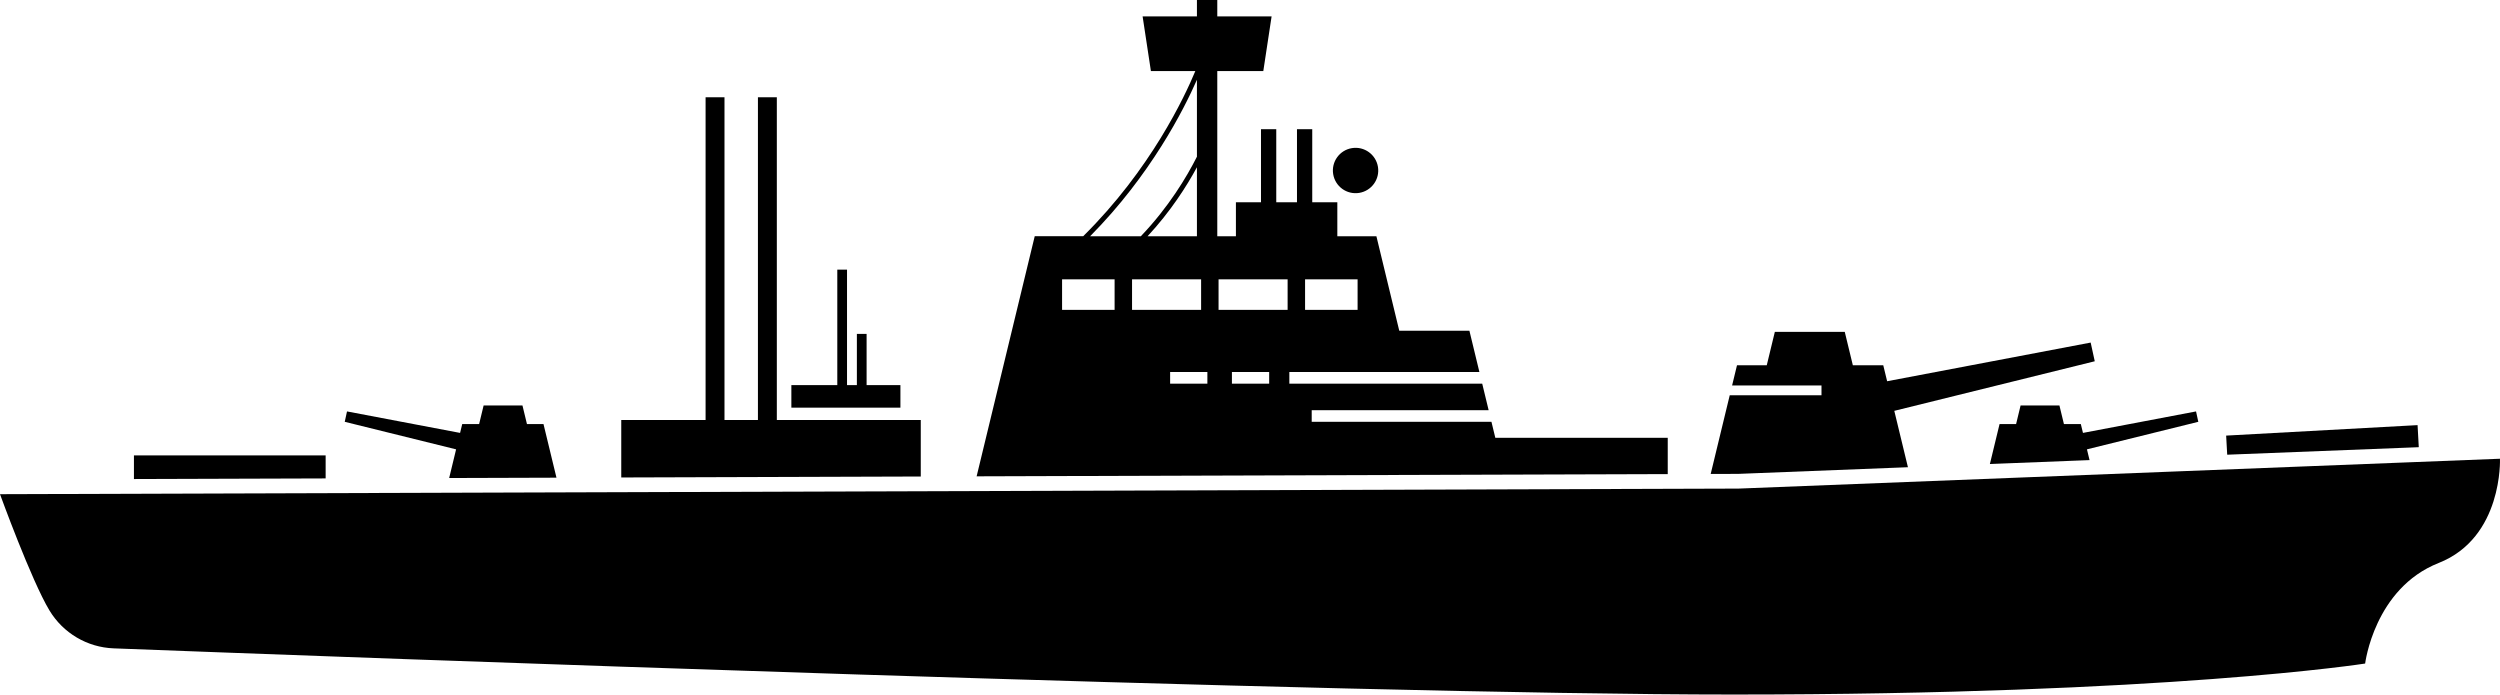
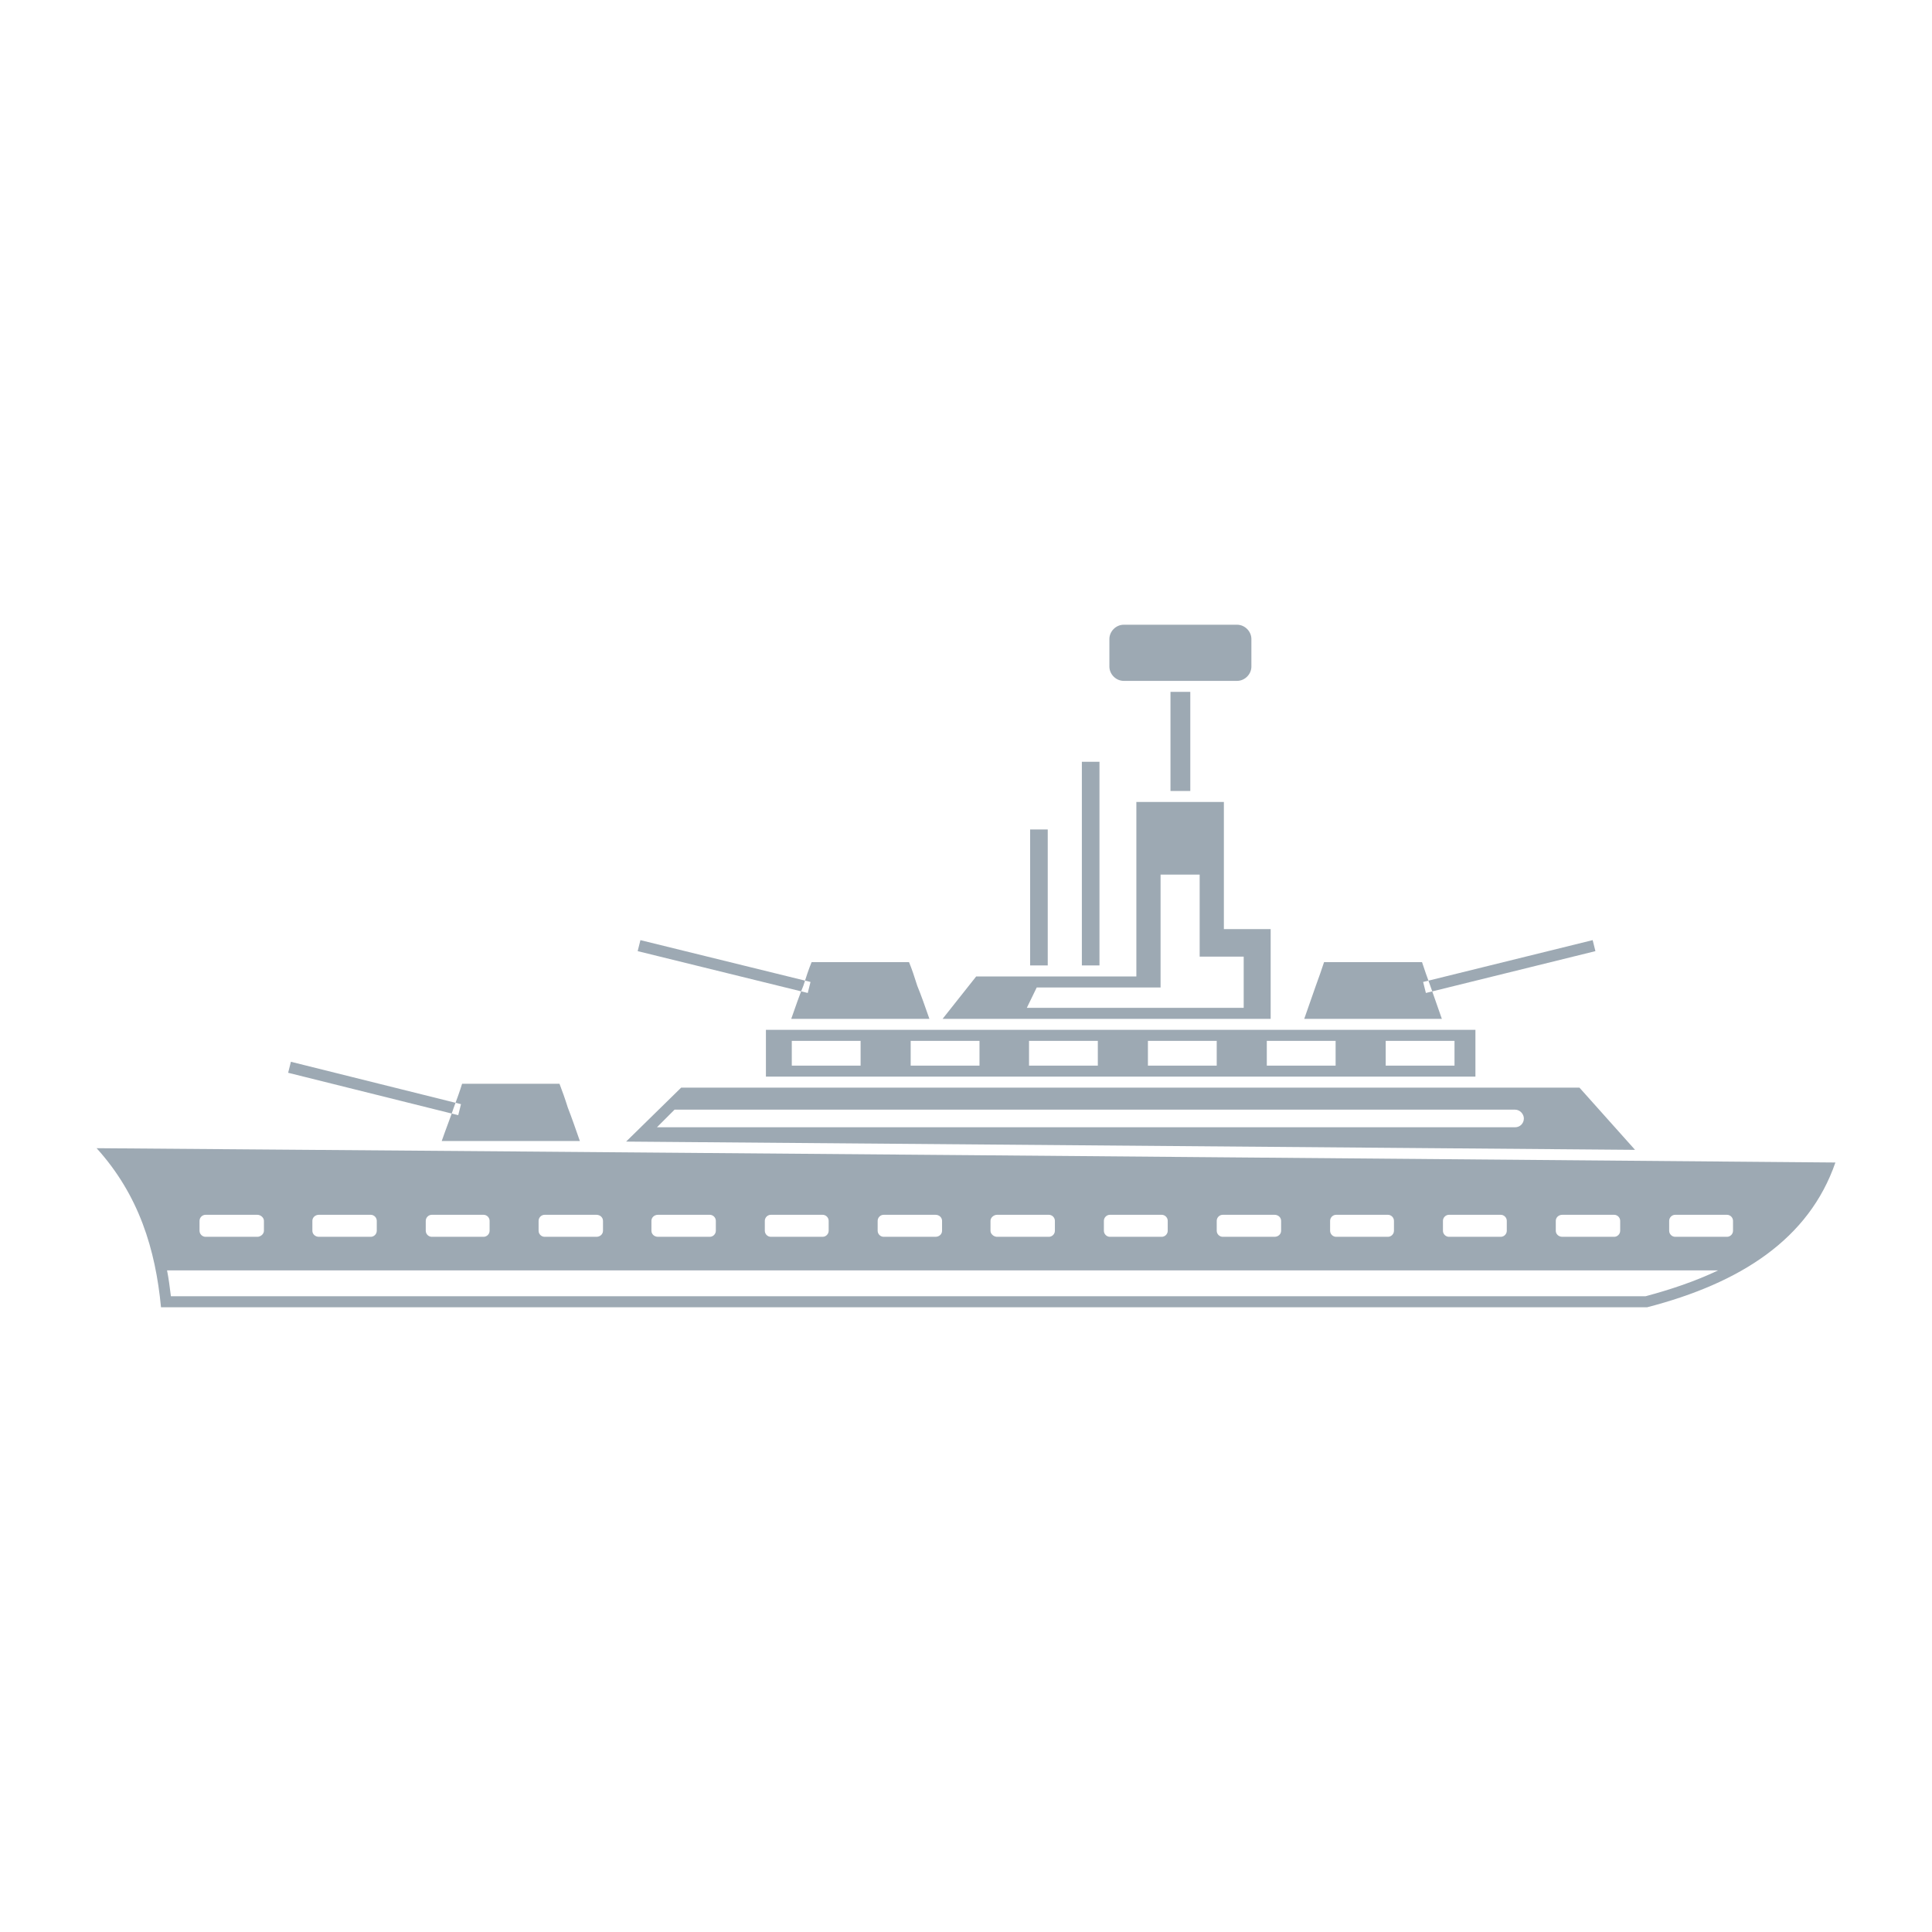
- <svg xmlns="http://www.w3.org/2000/svg" id="battleship" enable-background="new 0 0 1019.345 283.189" viewBox="0 0 1019.345 283.189">
-   <g>
-     <path d="m132.776 185.684h-78.165v9.639l78.165-.252z" />
-     <path d="m985.735 173.34-78.048 4.271.426 7.789 78.115-3.062z" />
-     <path d="m850.927 183.218 45.406-11.23-.925-4.234-46.103 8.759-.875-3.615h-6.891l-1.833-7.574h-15.835l-1.832 7.574h-6.743l-3.943 16.296 40.635-1.593z" />
-     <path d="m221.601 172.898h-6.742l-1.833-7.574h-15.835l-1.832 7.574h-6.891l-.875 3.615-46.103-8.759-.925 4.234 45.405 11.23-2.829 11.691 43.752-.141z" />
-     <path d="m375.433 171.254h-58.69v-131.608h-7.707v131.608h-13.635v-131.608h-7.707v131.608h-34.384v23.429l122.123-.393z" />
-     <path d="m680 193.309v-14.793h-70.299l-1.578-6.521h-73.292v-4.743h72.144l-2.618-10.819h-78.642v-4.743h77.494l-4.074-16.835h-28.601l-9.324-38.534h-15.931v-13.843h-10.226v-29.79h-6.225v29.79h-8.448v-29.79h-6.225v29.79h-10.226v13.844h-7.596v-67.347h18.765l3.384-22.299h-22.149v-6.676h-8.3v6.675h-22.149l3.384 22.299h18.112c-4.332 10.439-18.228 40.151-45.724 67.346h-19.76l-23.689 97.895zm-190.262-79.412v12.449h-28.159v-12.449zm7.114 12.45v-12.449h28.159v12.449zm20.637 30.086h-15.19v-4.743h15.19zm36.053-30.086h-21.416v-12.449h21.416zm-85.626-30.026c9.345-10.066 15.89-20.325 20.118-28.13v28.13zm20.118-63.794v31.362c-4.158 8.238-11.506 20.559-22.864 32.432h-20.687c24.668-24.899 38.189-51.595 43.551-63.794zm-54.985 81.37h21.416v12.449h-21.416zm44.055 37.793h15.19v4.743h-15.19z" />
-     <path d="m777.938 190.504-5.562-22.988 81.735-20.215-1.666-7.622-82.99 15.767-1.574-6.507h-12.405l-3.299-13.635h-28.505l-3.299 13.635h-12.137l-1.993 8.235h36.448v4.002h-37.416l-7.762 32.077 11.225-.036z" />
-     <path d="m708.863 199.217-708.863 2.282s12.78 35.184 20.175 47.42c5.574 9.224 15.392 15.03 26.161 15.44 88.937 3.392 502.361 18.83 660.315 18.83 177.45 0 257.708-12.637 257.708-12.637s3.721-30.634 29.993-41.01c26.272-10.377 24.981-42.498 24.981-42.498z" />
-     <path d="m367.134 157.026h-13.789v-20.883h-3.964v20.883h-4.018v-47.085h-3.963v47.085h-18.729v9.189h44.463z" />
-     <ellipse cx="552.776" cy="69.428" rx="9.248" ry="9.248" transform="matrix(.987 -.16 .16 .987 -3.983 89.441)" />
+ <svg xmlns="http://www.w3.org/2000/svg" id="Layer_1" enable-background="new 0 0 512 512" height="300" viewBox="0 0 512 512" width="300" version="1.1">
+   <g transform="matrix(1,0,0,1,0,0)">
+     <g>
+       <path clip-rule="evenodd" d="m77.092 281.381 45.074 11.232-.73 2.917-45.073-11.232zm92.626-32.237 45.073 11.086-.729 2.917-45.073-11.086zm252.354 0-44.927 11.086.729 2.917 44.928-11.086zm-396.472 55.139c11.232 12.399 15.608 26.84 17.067 42.156h393.846c24.798-6.418 42.885-18.088 49.887-38.364-153.6-1.313-307.2-2.626-460.8-3.792zm18.671 32.382c.438 2.188.729 4.522 1.021 6.856h390.783c6.564-1.75 13.128-3.938 19.255-6.856zm121.655-34.133 14.587-14.295h238.059l14.732 16.483zm8.169-3.793 4.668-4.668h222.742c1.313 0 2.334 1.167 2.334 2.334 0 1.313-1.021 2.334-2.334 2.334zm28.882-13.42h188.025v-12.399h-188.025zm38.363-9.481h18.234v6.564c-6.126 0-12.253 0-18.234 0 0-2.188 0-4.376 0-6.564zm31.362 0h18.234v6.564c-5.981 0-12.107 0-18.234 0 0-2.188 0-4.376 0-6.564zm31.508 0h18.234v6.564c-6.127 0-12.107 0-18.234 0 0-2.188 0-4.376 0-6.564zm31.507 0h18.234v6.564c-6.127 0-12.253 0-18.234 0 0-2.188 0-4.376 0-6.564zm31.508 0h18.234v6.564h-18.234zm-157.392 0h18.234v6.564h-18.234zm-87.376 11.378h12.982 12.836c.73 1.896 1.459 3.939 2.188 6.272 1.021 2.626 2.042 5.543 3.209 8.898-6.127 0-12.253 0-18.234 0-6.126 0-12.253 0-18.38 0 1.167-3.355 2.334-6.272 3.209-8.898.877-2.334 1.606-4.376 2.19-6.272zm92.627-32.237h12.836 12.982c.73 1.75 1.459 3.938 2.188 6.273 1.021 2.48 2.042 5.397 3.209 8.752-6.126 0-12.253 0-18.38 0-5.981 0-12.107 0-18.234 0 1.167-3.355 2.188-6.273 3.209-8.752.731-2.335 1.46-4.523 2.19-6.273zm161.769 0c-4.376 0-8.753 0-12.983 0-4.376 0-8.606 0-12.982 0-.583 1.75-1.313 3.938-2.188 6.273-.875 2.48-1.896 5.397-3.063 8.752h18.234 18.234c-1.167-3.355-2.189-6.273-3.063-8.752-.877-2.335-1.606-4.523-2.189-6.273zm-66.663-71.622h5.251v26.257h-5.251zm-12.399-17.796h30.049c2.042 0 3.792 1.75 3.792 3.792v7.294c0 2.042-1.75 3.792-3.792 3.792h-30.049c-2.042 0-3.792-1.75-3.792-3.792v-7.294c0-2.041 1.75-3.792 3.792-3.792zm-47.99 104.443h51.346 23.193 12.399v-23.777h-12.399v-33.696h-23.193v46.24h-42.448zm79.79-2.918h-11.669-10.357-35.446l2.625-5.397h32.821v-29.903h10.357v21.734h11.669zm-38.218-65.204h-4.668v53.972h4.668zm-13.711 17.942h-4.668v36.03h4.668zm-193.131 102.109h13.712c.875 0 1.604.73 1.604 1.604v2.626c0 .876-.729 1.605-1.604 1.605-4.668 0-9.19 0-13.712 0-1.021 0-1.75-.729-1.75-1.605 0-.875 0-1.75 0-2.626-.001-.875.729-1.604 1.75-1.604zm29.904 0h13.711c.875 0 1.604.73 1.604 1.604v2.626c0 .876-.729 1.605-1.604 1.605-4.522 0-9.19 0-13.711 0-.875 0-1.605-.729-1.605-1.605 0-.875 0-1.75 0-2.626 0-.875.729-1.604 1.605-1.604zm29.903 0h13.711c1.021 0 1.75.73 1.75 1.604v2.626c0 .876-.729 1.605-1.75 1.605-4.522 0-9.044 0-13.711 0-.875 0-1.605-.729-1.605-1.605 0-.875 0-1.75 0-2.626 0-.875.729-1.604 1.605-1.604zm30.049 0h13.712c.875 0 1.604.73 1.604 1.604v2.626c0 .876-.729 1.605-1.604 1.605-4.668 0-9.19 0-13.712 0-1.021 0-1.751-.729-1.751-1.605 0-.875 0-1.75 0-2.626 0-.875.729-1.604 1.751-1.604zm29.903 0h13.711c.875 0 1.604.73 1.604 1.604v2.626c0 .876-.729 1.605-1.604 1.605-4.522 0-9.19 0-13.711 0-.875 0-1.605-.729-1.605-1.605 0-.875 0-1.75 0-2.626 0-.875.729-1.604 1.605-1.604zm29.903 0h13.711c1.021 0 1.751.73 1.751 1.604v2.626c0 .876-.729 1.605-1.751 1.605-4.522 0-9.044 0-13.711 0-.875 0-1.604-.729-1.604-1.605 0-.875 0-1.75 0-2.626-.001-.875.728-1.604 1.604-1.604zm30.049 0h13.711c.875 0 1.604.73 1.604 1.604v2.626c0 .876-.729 1.605-1.604 1.605-4.668 0-9.19 0-13.711 0-.875 0-1.751-.729-1.751-1.605 0-.875 0-1.75 0-2.626 0-.875.876-1.604 1.751-1.604zm29.903 0h13.711c.875 0 1.605.73 1.605 1.604v2.626c0 .876-.73 1.605-1.605 1.605-4.522 0-9.189 0-13.711 0-.875 0-1.604-.729-1.604-1.605 0-.875 0-1.75 0-2.626-.001-.875.729-1.604 1.604-1.604zm29.903 0h13.711c1.021 0 1.75.73 1.75 1.604v2.626c0 .876-.729 1.605-1.75 1.605-4.522 0-9.044 0-13.711 0-.875 0-1.604-.729-1.604-1.605 0-.875 0-1.75 0-2.626 0-.875.729-1.604 1.604-1.604zm30.049 0h13.712c.875 0 1.605.73 1.605 1.604v2.626c0 .876-.73 1.605-1.605 1.605-4.668 0-9.189 0-13.712 0-.875 0-1.604-.729-1.604-1.605 0-.875 0-1.75 0-2.626 0-.875.729-1.604 1.604-1.604zm29.903 0h13.711c.875 0 1.605.73 1.605 1.604v2.626c0 .876-.73 1.605-1.605 1.605-4.522 0-9.044 0-13.711 0-.875 0-1.604-.729-1.604-1.605 0-.875 0-1.75 0-2.626 0-.875.729-1.604 1.604-1.604zm30.049 0h13.711c.875 0 1.605.73 1.605 1.604v2.626c0 .876-.73 1.605-1.605 1.605-4.668 0-9.189 0-13.711 0-1.021 0-1.75-.729-1.75-1.605 0-.875 0-1.75 0-2.626 0-.875.729-1.604 1.75-1.604zm29.903 0h13.711c.875 0 1.605.73 1.605 1.604v2.626c0 .876-.73 1.605-1.605 1.605h-13.711c-.875 0-1.604-.729-1.604-1.605v-2.626c0-.875.729-1.604 1.604-1.604zm-389.47 0h13.711c.875 0 1.75.73 1.75 1.604v2.626c0 .876-.875 1.605-1.75 1.605h-13.711c-.876 0-1.605-.729-1.605-1.605v-2.626c0-.875.73-1.604 1.605-1.604z" fill="#9da9b3ff" fill-rule="evenodd" data-original-color="#141515ff" stroke="none" />
+     </g>
  </g>
</svg>
